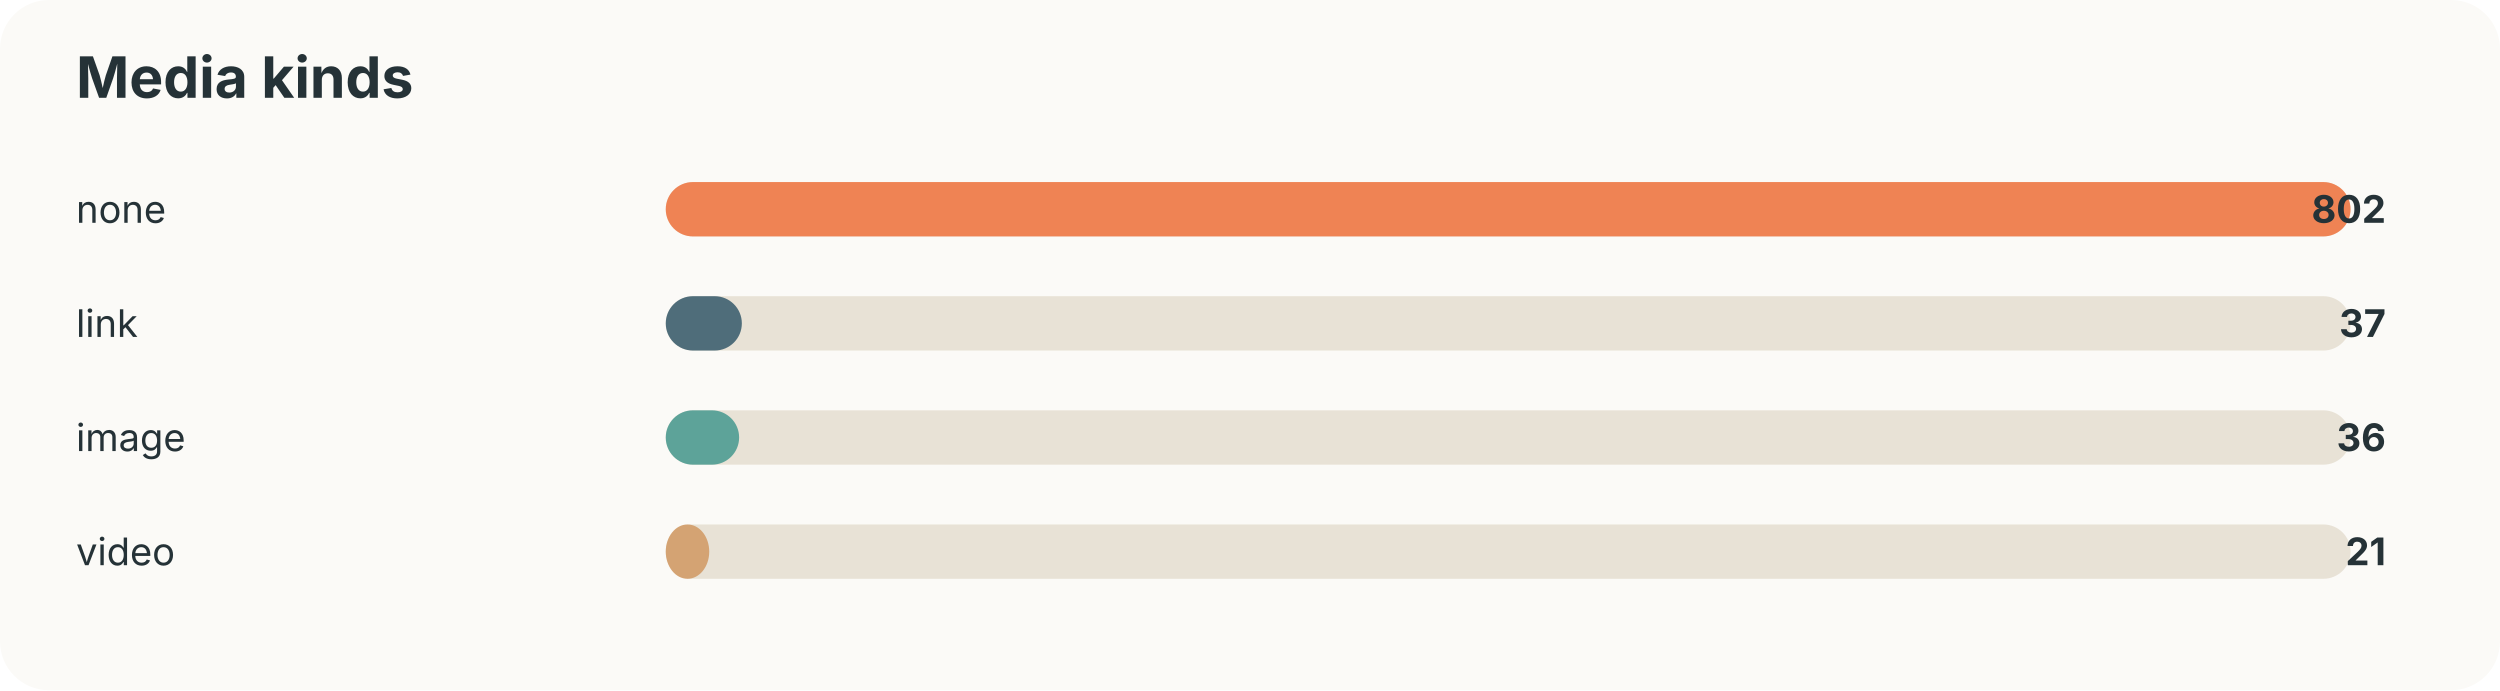
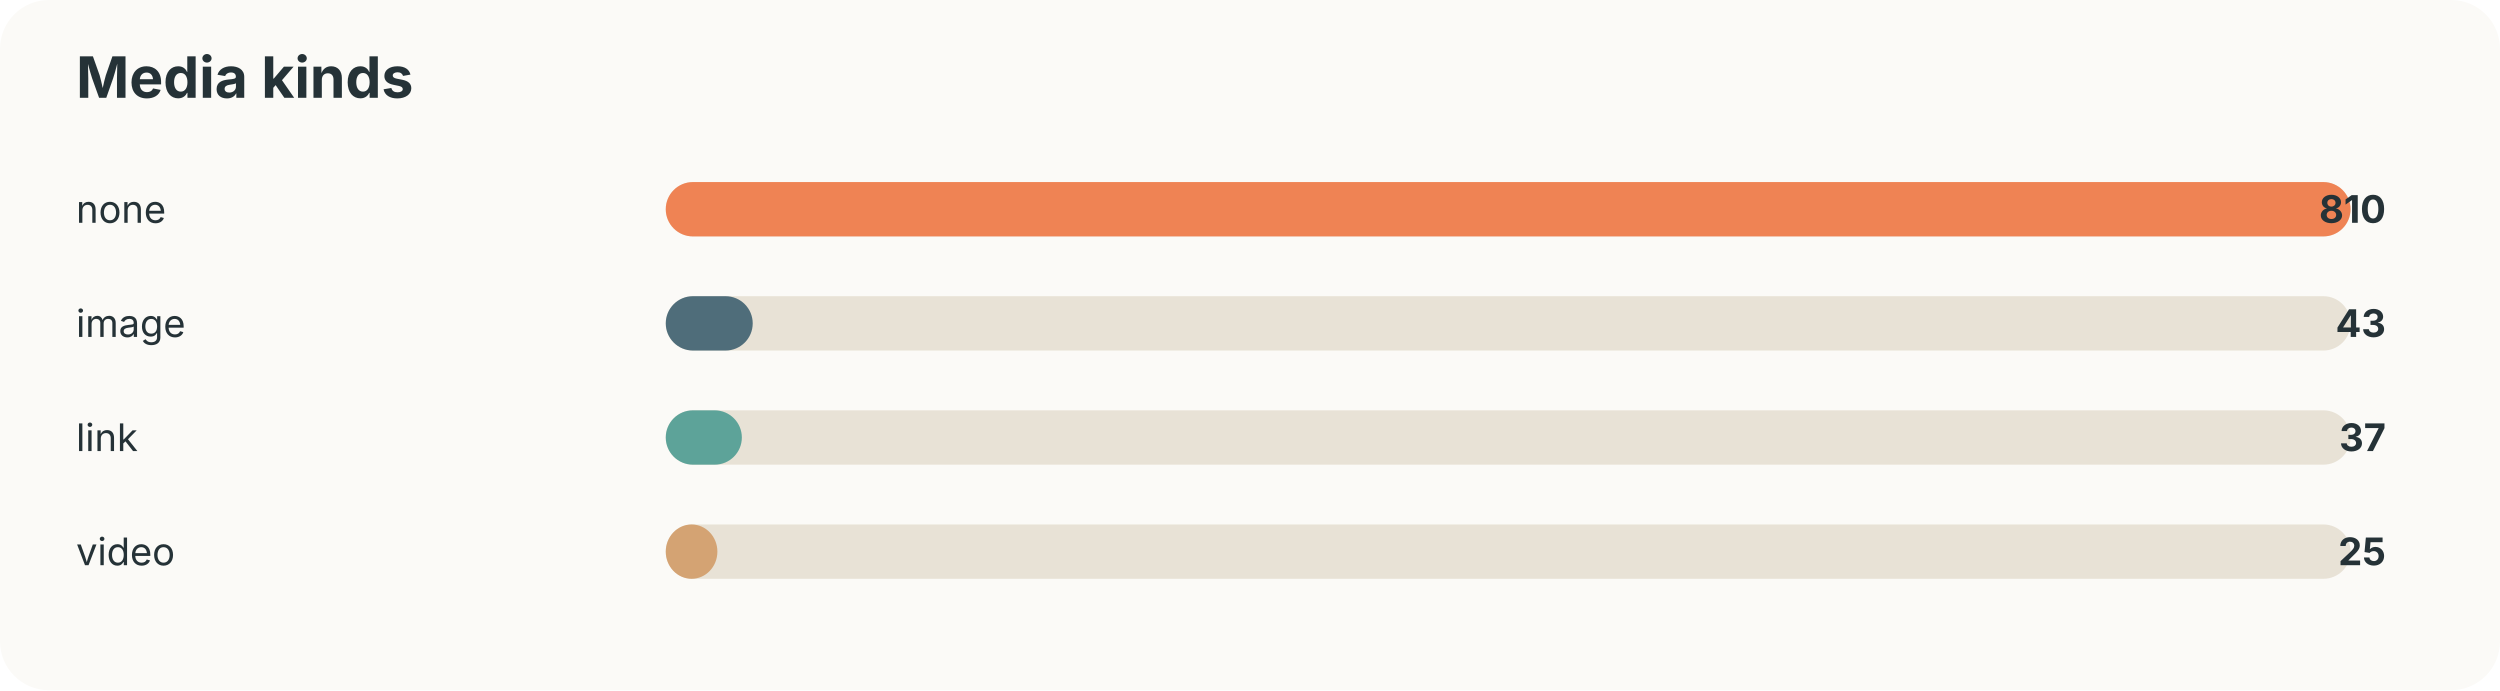
<svg xmlns="http://www.w3.org/2000/svg" width="920" height="254" viewBox="0 0 920 254">
  <style>text{font-family:-apple-system,BlinkMacSystemFont,"Segoe UI",sans-serif;fill:#253237} .muted{fill:#6b7a80;font-size:13px}</style>
  <rect width="100%" height="100%" rx="18" fill="#fbfaf7" />
  <text x="28" y="36" font-size="21" font-weight="700">Media kinds</text>
  <text x="28" y="82" font-size="14">none</text>
  <rect x="245" y="67" width="620" height="20" rx="10" fill="#e8e2d6" />
  <rect x="245" y="67" width="620" height="20" rx="10" fill="#ef8354" />
-   <text x="878" y="82" text-anchor="end" font-size="14" font-weight="700">802</text>
-   <text x="28" y="124" font-size="14">link</text>
+   <text x="878" y="82" text-anchor="end" font-size="14" font-weight="700">810</text>
+   <text x="28" y="124" font-size="14">image</text>
  <rect x="245" y="109" width="620" height="20" rx="10" fill="#e8e2d6" />
-   <rect x="245" y="109" width="28" height="20" rx="10" fill="#4f6d7a" />
-   <text x="878" y="124" text-anchor="end" font-size="14" font-weight="700">37</text>
-   <text x="28" y="166" font-size="14">image</text>
+   <rect x="245" y="109" width="32" height="20" rx="10" fill="#4f6d7a" />
+   <text x="878" y="124" text-anchor="end" font-size="14" font-weight="700">43</text>
+   <text x="28" y="166" font-size="14">link</text>
  <rect x="245" y="151" width="620" height="20" rx="10" fill="#e8e2d6" />
-   <rect x="245" y="151" width="27" height="20" rx="10" fill="#5da399" />
-   <text x="878" y="166" text-anchor="end" font-size="14" font-weight="700">36</text>
+   <rect x="245" y="151" width="28" height="20" rx="10" fill="#5da399" />
+   <text x="878" y="166" text-anchor="end" font-size="14" font-weight="700">37</text>
  <text x="28" y="208" font-size="14">video</text>
  <rect x="245" y="193" width="620" height="20" rx="10" fill="#e8e2d6" />
-   <rect x="245" y="193" width="16" height="20" rx="10" fill="#d4a373" />
-   <text x="878" y="208" text-anchor="end" font-size="14" font-weight="700">21</text>
+   <rect x="245" y="193" width="19" height="20" rx="10" fill="#d4a373" />
+   <text x="878" y="208" text-anchor="end" font-size="14" font-weight="700">25</text>
</svg>
